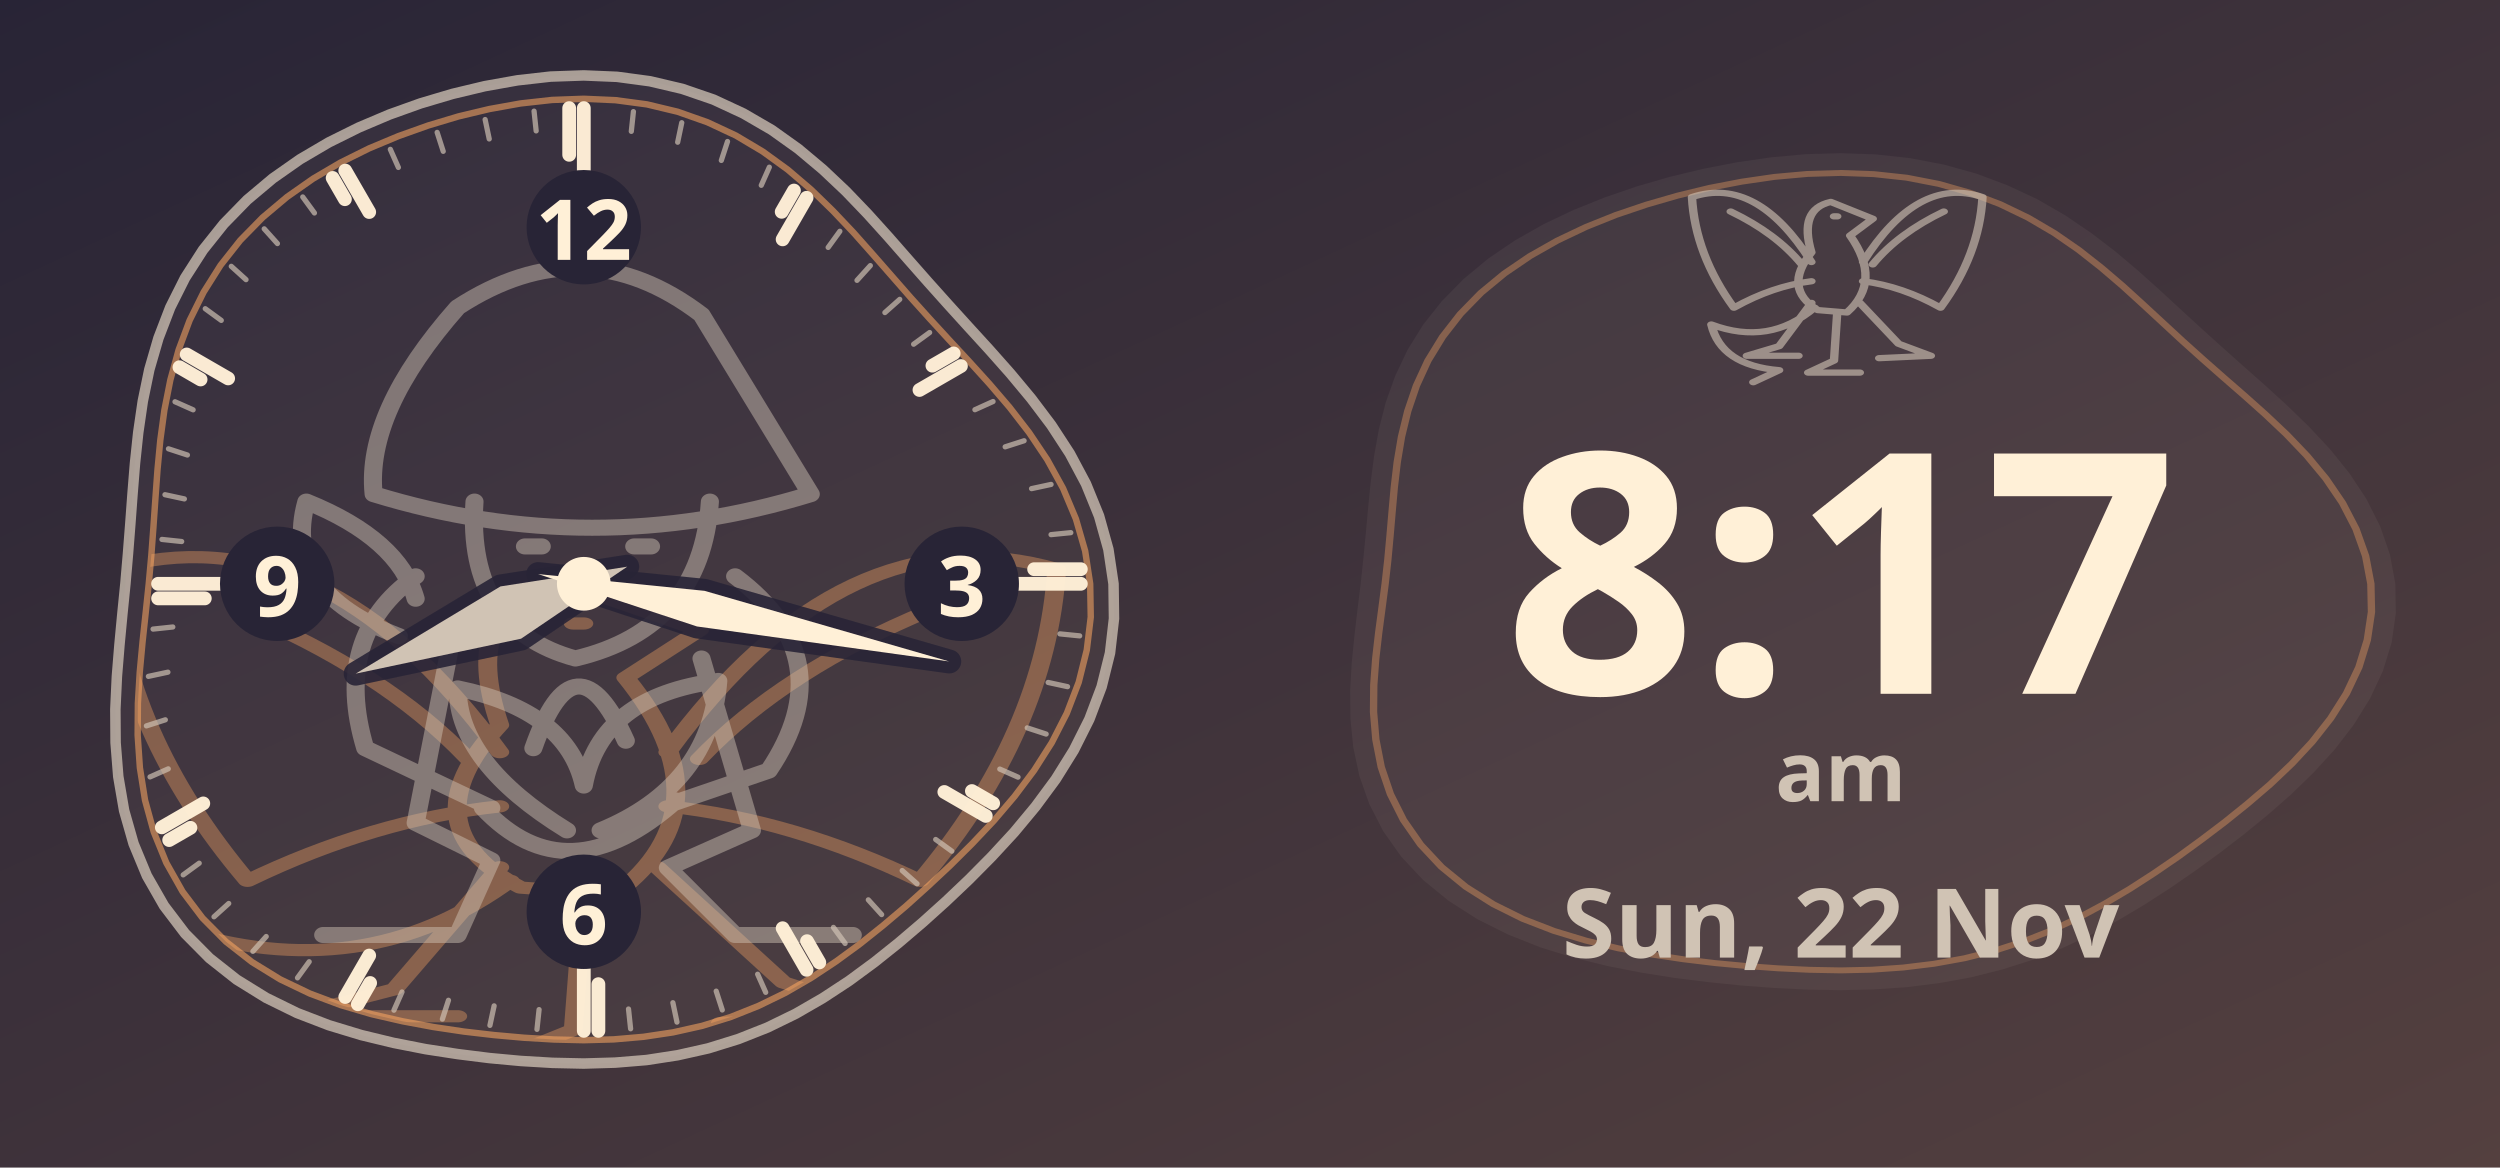
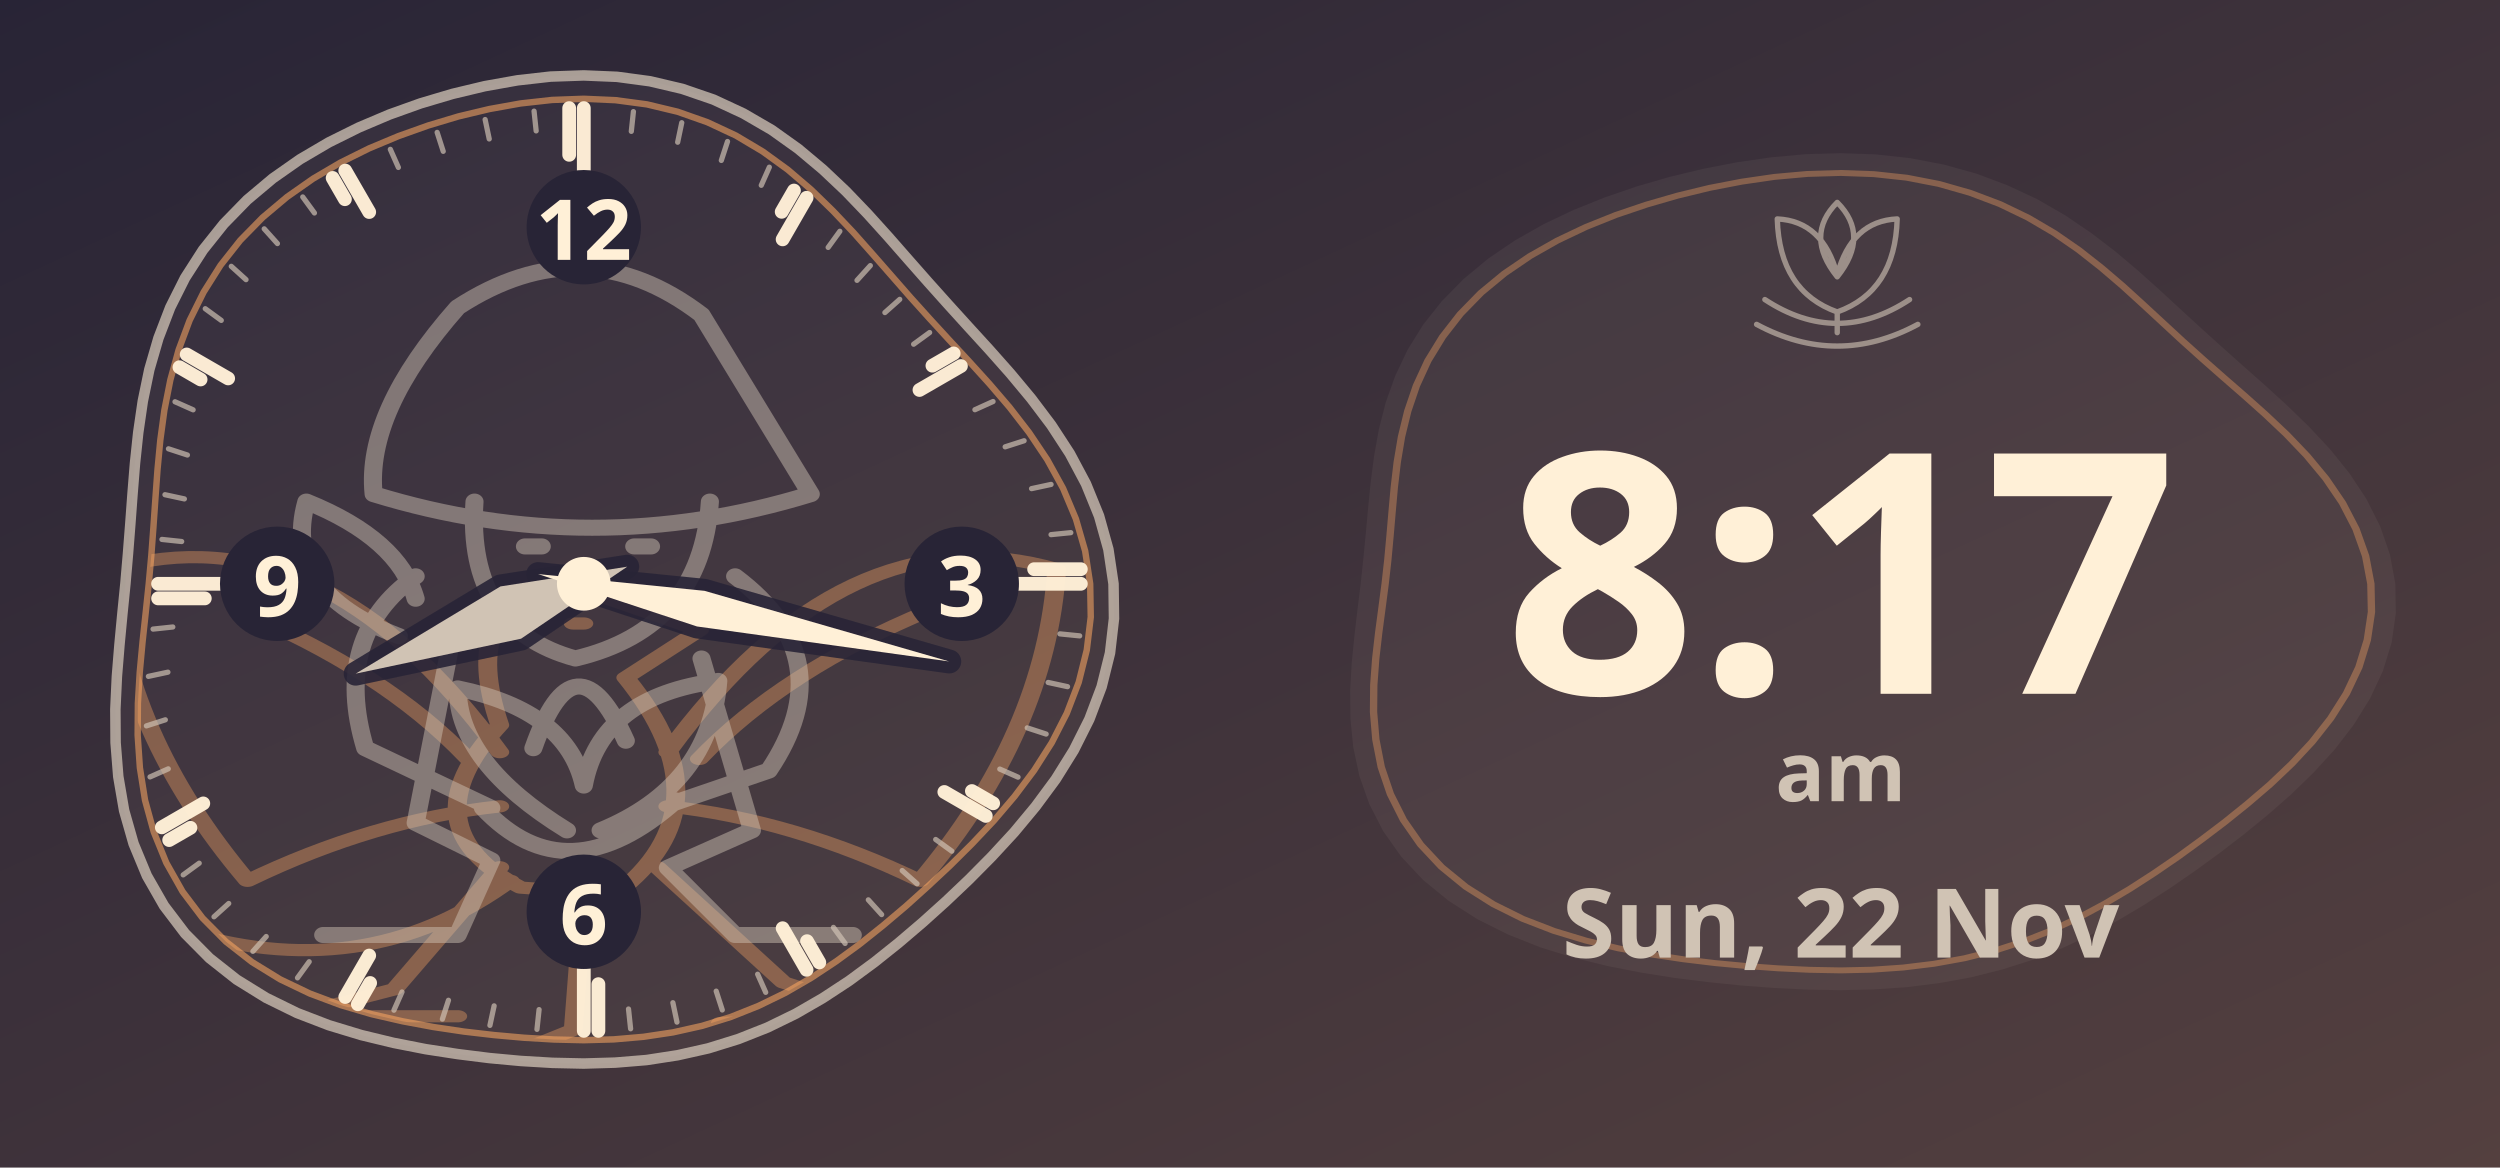
<svg xmlns="http://www.w3.org/2000/svg" width="364" height="170" viewBox="0 0 364 170">
  <defs>
    <linearGradient id="paint" x1="0" y1="0" x2="1" y2="1">
      <stop stop-color="#282436" />
      <stop offset="1" stop-color="#54403F" />
    </linearGradient>
    <clipPath id="face">
      <path d="M 93.37 50 L 93.42 52.85 L 93.08 55.67 L 92.39 58.43 L 91.37 61.09 L 90.08 63.61 L 88.57 65.98 L 86.9 68.2 L 85.13 70.28 L 83.28 72.24 L 81.41 74.1 L 79.51 75.88 L 77.6 77.6 L 75.65 79.25 L 73.66 80.84 L 71.61 82.34 L 69.48 83.75 L 67.27 85.03 L 64.97 86.15 L 62.59 87.1 L 60.14 87.86 L 57.64 88.42 L 55.11 88.8 L 52.56 89.02 L 50 89.09 L 47.44 89.03 L 44.88 88.88 L 42.31 88.65 L 39.72 88.35 L 37.11 87.96 L 34.48 87.47 L 31.82 86.86 L 29.17 86.08 L 26.55 85.1 L 24 83.88 L 21.59 82.4 L 19.35 80.65 L 17.35 78.63 L 15.64 76.37 L 14.24 73.89 L 13.17 71.26 L 12.42 68.53 L 11.98 65.75 L 11.79 62.97 L 11.81 60.23 L 11.97 57.56 L 12.21 54.97 L 12.48 52.46 L 12.74 50 L 12.96 47.57 L 13.14 45.15 L 13.31 42.7 L 13.49 40.22 L 13.73 37.69 L 14.08 35.12 L 14.59 32.54 L 15.3 29.96 L 16.24 27.44 L 17.44 25.02 L 18.89 22.72 L 20.58 20.58 L 22.49 18.63 L 24.58 16.87 L 26.82 15.3 L 29.17 13.92 L 31.61 12.71 L 34.12 11.66 L 36.67 10.75 L 39.27 9.97 L 41.91 9.34 L 44.58 8.86 L 47.28 8.56 L 50 8.46 L 52.72 8.58 L 55.41 8.94 L 58.04 9.57 L 60.59 10.47 L 63.03 11.61 L 65.33 12.98 L 67.48 14.54 L 69.48 16.25 L 71.34 18.06 L 73.09 19.91 L 74.75 21.78 L 76.37 23.63 L 77.98 25.47 L 79.61 27.28 L 81.28 29.1 L 83 30.95 L 84.74 32.87 L 86.47 34.89 L 88.14 37.05 L 89.69 39.36 L 91.05 41.83 L 92.15 44.45 L 92.94 47.19 Z" transform="translate(0 0) scale(1.7 1.7)" />
    </clipPath>
  </defs>
  <rect width="364" height="170" fill="url(#paint)" />
  <g font-family="ui-rounded,system-ui,sans-serif" style="font-variant-numeric:tabular-nums">
    <path d="M 95.37 50 L 95.41 52.98 L 95.07 55.93 L 94.35 58.82 L 93.3 61.6 L 91.97 64.25 L 90.42 66.74 L 88.69 69.08 L 86.86 71.28 L 84.95 73.35 L 83 75.32 L 81.02 77.2 L 79.01 79.01 L 76.97 80.75 L 74.88 82.42 L 72.72 84.01 L 70.48 85.48 L 68.16 86.82 L 65.74 88 L 63.24 88.99 L 60.66 89.79 L 58.03 90.38 L 55.37 90.79 L 52.69 91.01 L 50 91.09 L 47.31 91.03 L 44.62 90.87 L 41.92 90.62 L 39.21 90.28 L 36.47 89.86 L 33.71 89.32 L 30.94 88.65 L 28.17 87.81 L 25.44 86.76 L 22.79 85.46 L 20.27 83.9 L 17.94 82.06 L 15.85 79.95 L 14.05 77.58 L 12.58 75.01 L 11.44 72.26 L 10.63 69.42 L 10.13 66.51 L 9.9 63.61 L 9.88 60.75 L 10.01 57.95 L 10.23 55.24 L 10.48 52.59 L 10.74 50 L 10.96 47.44 L 11.16 44.89 L 11.35 42.31 L 11.56 39.7 L 11.84 37.04 L 12.23 34.36 L 12.79 31.65 L 13.57 28.96 L 14.58 26.33 L 15.85 23.8 L 17.39 21.4 L 19.17 19.17 L 21.17 17.12 L 23.36 15.28 L 25.7 13.64 L 28.17 12.19 L 30.73 10.92 L 33.35 9.81 L 36.03 8.85 L 38.76 8.04 L 41.52 7.38 L 44.32 6.88 L 47.15 6.56 L 50 6.46 L 52.85 6.58 L 55.67 6.96 L 58.43 7.61 L 61.11 8.53 L 63.67 9.72 L 66.1 11.13 L 68.37 12.75 L 70.48 14.52 L 72.46 16.39 L 74.31 18.32 L 76.07 20.27 L 77.78 22.22 L 79.48 24.15 L 81.19 26.06 L 82.94 27.99 L 84.73 29.95 L 86.53 31.98 L 88.32 34.13 L 90.04 36.41 L 91.63 38.85 L 93.01 41.44 L 94.13 44.19 L 94.93 47.05 Z" transform="translate(0 0) scale(1.7 1.7)" fill="#FFF0D7" opacity="0.045" />
    <g clip-path="url(#face)">
      <path d="M 42 49 Q 25 13 5 22 Q 6 46 18 68 Q 30 59 42 57 M 58 49 Q 75 13 95 22 Q 94 46 82 68 Q 70 59 58 57 M 42 45 Q 38 27 48 24 L 61 31 L 54 38 Q 64 57 53 70 L 44 69 Q 33 60 42 45 Z M 49 30 L 50 30 M 42 66 L 32 84 L 22 88 L 38 88 M 50 70 L 49 90 L 41 95 L 57 95 M 57 66 L 69 83 L 79 88 L 63 89 M 43 68 Q 29 84 11 75 Q 14 92 32 94 L 24 99 M 17 28 Q 31 37 39 50 M 83 28 Q 69 37 61 50" transform="translate(8.5 61.2) scale(1.53 0.986)" fill="none" stroke="#FFAA63" stroke-width="1.8" stroke-linecap="round" stroke-linejoin="round" opacity="0.36" />
      <path d="M 25 38 Q 24 27 35 13 Q 50 2 64 14 L 77 38 Q 51 47 25 38 Z M 37 39 Q 36 56 49 60 Q 64 56 65 39 M 43 45 L 45 45 M 56 45 L 58 45 M 30 49 Q 20 57 24 72 L 39 80 M 68 49 Q 81 60 72 75 L 59 80 M 34 59 L 30 82 L 39 87 L 35 97 L 19 97 M 64 60 L 70 83 L 60 88 L 68 97 L 82 97 M 38 80 Q 48 92 61 79 M 48 83 Q 35 74 35 64 Q 48 67 50 77 Q 52 65 66 63 Q 65 77 52 83 M 44 72 Q 49 56 55 71 M 28 57 Q 14 51 17 39 Q 28 44 30 52" transform="translate(23.8 30.6) scale(1.224 1.088)" fill="none" stroke="#D0C3B4" stroke-width="2.15" stroke-linecap="round" stroke-linejoin="round" opacity="0.47" />
    </g>
    <path d="M 95.37 50 L 95.41 52.98 L 95.07 55.93 L 94.35 58.82 L 93.3 61.6 L 91.97 64.25 L 90.42 66.74 L 88.69 69.08 L 86.86 71.28 L 84.95 73.35 L 83 75.32 L 81.02 77.2 L 79.01 79.01 L 76.97 80.75 L 74.88 82.42 L 72.72 84.01 L 70.48 85.48 L 68.16 86.82 L 65.74 88 L 63.24 88.99 L 60.66 89.79 L 58.03 90.38 L 55.37 90.79 L 52.69 91.01 L 50 91.09 L 47.31 91.03 L 44.62 90.87 L 41.92 90.62 L 39.21 90.28 L 36.47 89.86 L 33.71 89.32 L 30.94 88.65 L 28.17 87.81 L 25.44 86.76 L 22.79 85.46 L 20.27 83.9 L 17.94 82.06 L 15.85 79.95 L 14.05 77.58 L 12.58 75.01 L 11.44 72.26 L 10.63 69.42 L 10.13 66.51 L 9.9 63.61 L 9.88 60.75 L 10.01 57.95 L 10.23 55.24 L 10.48 52.59 L 10.74 50 L 10.96 47.44 L 11.16 44.89 L 11.35 42.31 L 11.56 39.7 L 11.84 37.04 L 12.23 34.36 L 12.79 31.65 L 13.57 28.96 L 14.58 26.33 L 15.85 23.8 L 17.39 21.4 L 19.17 19.17 L 21.17 17.12 L 23.36 15.28 L 25.7 13.64 L 28.17 12.19 L 30.73 10.92 L 33.35 9.81 L 36.03 8.85 L 38.76 8.04 L 41.52 7.38 L 44.32 6.88 L 47.15 6.56 L 50 6.46 L 52.85 6.58 L 55.67 6.96 L 58.43 7.61 L 61.11 8.53 L 63.67 9.72 L 66.1 11.13 L 68.37 12.75 L 70.48 14.52 L 72.46 16.39 L 74.31 18.32 L 76.07 20.27 L 77.78 22.22 L 79.48 24.15 L 81.19 26.06 L 82.94 27.99 L 84.73 29.95 L 86.53 31.98 L 88.32 34.13 L 90.04 36.41 L 91.63 38.85 L 93.01 41.44 L 94.13 44.19 L 94.93 47.05 Z" transform="translate(0 0) scale(1.7 1.7)" fill="none" stroke="#D0C3B4" stroke-width="0.9" stroke-linecap="round" stroke-linejoin="round" opacity="0.76" />
    <path d="M 93.37 50 L 93.42 52.85 L 93.08 55.67 L 92.39 58.43 L 91.37 61.09 L 90.08 63.61 L 88.57 65.98 L 86.9 68.2 L 85.13 70.28 L 83.28 72.24 L 81.41 74.1 L 79.51 75.88 L 77.6 77.6 L 75.65 79.25 L 73.66 80.84 L 71.61 82.34 L 69.48 83.75 L 67.27 85.03 L 64.97 86.15 L 62.59 87.1 L 60.14 87.86 L 57.64 88.42 L 55.11 88.8 L 52.56 89.02 L 50 89.09 L 47.44 89.03 L 44.88 88.88 L 42.31 88.65 L 39.72 88.35 L 37.11 87.96 L 34.48 87.47 L 31.82 86.86 L 29.17 86.08 L 26.55 85.1 L 24 83.88 L 21.59 82.4 L 19.35 80.65 L 17.35 78.63 L 15.64 76.37 L 14.24 73.89 L 13.17 71.26 L 12.42 68.53 L 11.98 65.75 L 11.79 62.97 L 11.81 60.23 L 11.97 57.56 L 12.21 54.97 L 12.48 52.46 L 12.74 50 L 12.96 47.57 L 13.14 45.15 L 13.31 42.7 L 13.49 40.22 L 13.73 37.69 L 14.08 35.12 L 14.59 32.54 L 15.3 29.96 L 16.24 27.44 L 17.44 25.02 L 18.89 22.72 L 20.58 20.58 L 22.49 18.63 L 24.58 16.87 L 26.82 15.3 L 29.17 13.92 L 31.61 12.71 L 34.12 11.66 L 36.67 10.75 L 39.27 9.97 L 41.91 9.34 L 44.58 8.86 L 47.28 8.56 L 50 8.46 L 52.72 8.58 L 55.41 8.94 L 58.04 9.57 L 60.59 10.47 L 63.03 11.61 L 65.33 12.98 L 67.48 14.54 L 69.48 16.25 L 71.34 18.06 L 73.09 19.91 L 74.75 21.78 L 76.37 23.63 L 77.98 25.47 L 79.61 27.28 L 81.28 29.1 L 83 30.95 L 84.74 32.87 L 86.47 34.89 L 88.14 37.05 L 89.69 39.36 L 91.05 41.83 L 92.15 44.45 L 92.94 47.19 Z" transform="translate(0 0) scale(1.7 1.7)" fill="none" stroke="#FFAA63" stroke-width="0.55" stroke-linecap="round" stroke-linejoin="round" opacity="0.55" />
    <path d="M 54.07 11.25 L 54.25 9.56 M 58.04 12.18 L 58.39 10.51 M 61.78 13.74 L 62.31 12.12 M 65.2 15.87 L 65.89 14.32 M 70.93 21.19 L 71.93 19.81 M 73.4 24.01 L 74.54 22.75 M 75.79 26.77 L 77.06 25.64 M 78.25 29.48 L 79.62 28.48 M 83.5 35.09 L 85.05 34.39 M 86.09 38.27 L 87.71 37.75 M 88.35 41.85 L 90.02 41.49 M 90.02 45.79 L 91.71 45.62 M 90.78 54.29 L 92.47 54.46 M 89.77 58.45 L 91.43 58.81 M 87.98 62.34 L 89.6 62.87 M 85.63 65.87 L 87.19 66.56 M 80.14 71.9 L 81.52 72.9 M 77.27 74.56 L 78.54 75.69 M 74.37 77.07 L 75.51 78.33 M 71.38 79.43 L 72.38 80.8 M 64.89 83.44 L 65.58 84.99 M 61.34 84.89 L 61.86 86.5 M 57.63 85.88 L 57.98 87.54 M 53.83 86.42 L 54.01 88.11 M 46.17 86.47 L 45.99 88.16 M 42.32 86.15 L 41.96 87.82 M 38.41 85.67 L 37.89 87.28 M 34.43 84.96 L 33.74 86.52 M 26.48 82.37 L 25.48 83.75 M 22.8 80.21 L 21.66 81.48 M 19.59 77.38 L 18.33 78.52 M 17.06 73.93 L 15.69 74.93 M 14.41 65.85 L 12.85 66.54 M 14.16 61.65 L 12.54 62.17 M 14.38 57.57 L 12.71 57.93 M 14.8 53.7 L 13.11 53.88 M 15.56 46.38 L 13.87 46.2 M 15.79 42.73 L 14.13 42.37 M 16.05 38.97 L 14.43 38.44 M 16.54 35.1 L 14.99 34.41 M 18.95 27.44 L 17.58 26.44 M 21.07 23.95 L 19.81 22.81 M 23.76 20.86 L 22.63 19.6 M 26.93 18.24 L 25.93 16.87 M 34.12 14.34 L 33.43 12.79 M 37.96 12.96 L 37.44 11.34 M 41.9 11.9 L 41.55 10.24 M 45.92 11.21 L 45.74 9.52" transform="translate(0 0) scale(1.7 1.7)" fill="none" stroke="#D0C3B4" stroke-width="0.45" stroke-linecap="round" stroke-linejoin="round" opacity="0.68" />
    <path d="M 50 15.26 L 50 9.26 M 48.75 13.26 L 48.75 9.26 M 67.03 20.5 L 69.08 16.94 M 66.95 18.14 L 68 16.32 M 78.75 33.4 L 82.3 31.35 M 79.86 31.32 L 81.68 30.27 M 86.57 50 L 92.57 50 M 88.57 48.75 L 92.57 48.75 M 80.88 67.83 L 84.43 69.88 M 83.24 67.75 L 85.06 68.8 M 67.03 79.5 L 69.08 83.06 M 69.12 80.61 L 70.17 82.43 M 50 82.29 L 50 88.29 M 51.25 84.29 L 51.25 88.29 M 31.62 81.84 L 29.57 85.39 M 31.7 84.19 L 30.65 86.01 M 17.41 68.81 L 13.86 70.86 M 16.31 70.9 L 14.49 71.95 M 19.54 50 L 13.54 50 M 17.54 51.25 L 13.54 51.25 M 19.54 32.41 L 15.99 30.36 M 17.18 32.5 L 15.37 31.45 M 31.62 18.16 L 29.57 14.61 M 29.54 17.06 L 28.49 15.24" transform="translate(0 0) scale(1.7 1.7)" fill="none" stroke="#FFF0D7" stroke-width="1.18" stroke-linecap="round" stroke-linejoin="round" opacity="0.97" />
    <circle cx="85" cy="33.082" r="8.33" fill="#282436" />
    <text x="85" y="33.082" font-size="12.24" font-weight="650" fill="#FFF0D7" text-anchor="middle" dominant-baseline="central" alignment-baseline="central">12</text>
    <circle cx="140.029" cy="85" r="8.33" fill="#282436" />
    <text x="140.029" y="85" font-size="12.24" font-weight="650" fill="#FFF0D7" text-anchor="middle" dominant-baseline="central" alignment-baseline="central">3</text>
    <circle cx="85" cy="132.753" r="8.33" fill="#282436" />
    <text x="85" y="132.753" font-size="12.24" font-weight="650" fill="#FFF0D7" text-anchor="middle" dominant-baseline="central" alignment-baseline="central">6</text>
    <circle cx="40.358" cy="85" r="8.33" fill="#282436" />
    <text x="40.358" y="85" font-size="12.24" font-weight="650" fill="#FFF0D7" text-anchor="middle" dominant-baseline="central" alignment-baseline="central">9</text>
    <path d="M 53.722 48.534 L 44.629 54.701 L 30.461 57.697 L 42.866 50.225 Z" transform="translate(0 0) scale(1.7 1.7)" fill="none" stroke="#282436" stroke-width="2.05" stroke-linecap="round" stroke-linejoin="round" opacity="0.9" />
    <path d="M 46.087 49.168 L 60.341 50.603 L 81.301 56.653 L 59.692 53.655 Z" transform="translate(0 0) scale(1.7 1.7)" fill="none" stroke="#282436" stroke-width="2.05" stroke-linecap="round" stroke-linejoin="round" opacity="0.9" />
    <path d="M 53.722 48.534 L 44.629 54.701 L 30.461 57.697 L 42.866 50.225 Z" transform="translate(0 0) scale(1.7 1.7)" fill="#D0C3B4" opacity="1" />
    <path d="M 46.087 49.168 L 60.341 50.603 L 81.301 56.653 L 59.692 53.655 Z" transform="translate(0 0) scale(1.7 1.7)" fill="#FFF0D7" opacity="1" />
    <circle cx="85" cy="85" r="3.91" fill="#FFF0D7" />
    <path d="M 95.37 50 L 95.41 52.98 L 95.07 55.93 L 94.35 58.82 L 93.3 61.6 L 91.97 64.25 L 90.42 66.74 L 88.69 69.08 L 86.86 71.28 L 84.95 73.35 L 83 75.32 L 81.02 77.2 L 79.01 79.01 L 76.97 80.75 L 74.88 82.42 L 72.72 84.01 L 70.48 85.48 L 68.16 86.82 L 65.74 88 L 63.24 88.99 L 60.66 89.79 L 58.03 90.38 L 55.37 90.79 L 52.69 91.01 L 50 91.09 L 47.31 91.03 L 44.62 90.87 L 41.92 90.62 L 39.21 90.28 L 36.47 89.86 L 33.71 89.32 L 30.94 88.65 L 28.17 87.81 L 25.44 86.76 L 22.79 85.46 L 20.27 83.9 L 17.94 82.06 L 15.85 79.95 L 14.05 77.58 L 12.58 75.01 L 11.44 72.26 L 10.63 69.42 L 10.13 66.51 L 9.9 63.61 L 9.88 60.75 L 10.01 57.95 L 10.23 55.24 L 10.48 52.59 L 10.74 50 L 10.96 47.44 L 11.16 44.89 L 11.35 42.31 L 11.56 39.7 L 11.84 37.04 L 12.23 34.36 L 12.79 31.65 L 13.57 28.96 L 14.58 26.33 L 15.85 23.8 L 17.39 21.4 L 19.17 19.17 L 21.17 17.12 L 23.36 15.28 L 25.7 13.64 L 28.17 12.19 L 30.73 10.92 L 33.35 9.81 L 36.03 8.85 L 38.76 8.04 L 41.52 7.38 L 44.32 6.88 L 47.15 6.56 L 50 6.46 L 52.85 6.58 L 55.67 6.96 L 58.43 7.61 L 61.11 8.53 L 63.67 9.72 L 66.1 11.13 L 68.37 12.75 L 70.48 14.52 L 72.46 16.39 L 74.31 18.32 L 76.07 20.27 L 77.78 22.22 L 79.48 24.15 L 81.19 26.06 L 82.94 27.99 L 84.73 29.95 L 86.53 31.98 L 88.32 34.13 L 90.04 36.41 L 91.63 38.85 L 93.01 41.44 L 94.13 44.19 L 94.93 47.05 Z" transform="translate(179 13) scale(1.78 1.44)" fill="#FFF0D7" opacity="0.052" />
    <path d="M 93.37 50 L 93.42 52.85 L 93.08 55.67 L 92.39 58.43 L 91.37 61.09 L 90.08 63.61 L 88.57 65.98 L 86.9 68.2 L 85.13 70.28 L 83.28 72.24 L 81.41 74.1 L 79.51 75.88 L 77.6 77.6 L 75.65 79.25 L 73.66 80.84 L 71.61 82.34 L 69.48 83.75 L 67.27 85.03 L 64.97 86.15 L 62.59 87.1 L 60.14 87.86 L 57.64 88.42 L 55.11 88.8 L 52.56 89.02 L 50 89.09 L 47.44 89.03 L 44.88 88.88 L 42.31 88.65 L 39.72 88.35 L 37.11 87.96 L 34.48 87.47 L 31.82 86.86 L 29.17 86.08 L 26.55 85.1 L 24 83.88 L 21.59 82.4 L 19.35 80.65 L 17.35 78.63 L 15.64 76.37 L 14.24 73.89 L 13.17 71.26 L 12.42 68.53 L 11.98 65.75 L 11.79 62.97 L 11.81 60.23 L 11.97 57.56 L 12.21 54.97 L 12.48 52.46 L 12.74 50 L 12.96 47.57 L 13.14 45.15 L 13.31 42.7 L 13.49 40.22 L 13.73 37.69 L 14.08 35.12 L 14.59 32.54 L 15.3 29.96 L 16.24 27.44 L 17.44 25.02 L 18.89 22.72 L 20.58 20.58 L 22.49 18.63 L 24.58 16.87 L 26.82 15.3 L 29.17 13.92 L 31.61 12.71 L 34.12 11.66 L 36.67 10.75 L 39.27 9.97 L 41.91 9.34 L 44.58 8.86 L 47.28 8.56 L 50 8.46 L 52.72 8.58 L 55.41 8.94 L 58.04 9.57 L 60.59 10.47 L 63.03 11.61 L 65.33 12.98 L 67.48 14.54 L 69.48 16.25 L 71.34 18.06 L 73.09 19.91 L 74.75 21.78 L 76.37 23.63 L 77.98 25.47 L 79.61 27.28 L 81.28 29.1 L 83 30.95 L 84.74 32.87 L 86.47 34.89 L 88.14 37.05 L 89.69 39.36 L 91.05 41.83 L 92.15 44.45 L 92.94 47.19 Z" transform="translate(179 13) scale(1.78 1.44)" fill="none" stroke="#FFAA63" stroke-width="0.6" stroke-linecap="round" stroke-linejoin="round" opacity="0.35" />
-     <path d="M 42 49 Q 25 13 5 22 Q 6 46 18 68 Q 30 59 42 57 M 58 49 Q 75 13 95 22 Q 94 46 82 68 Q 70 59 58 57 M 42 45 Q 38 27 48 24 L 61 31 L 54 38 Q 64 57 53 70 L 44 69 Q 33 60 42 45 Z M 49 30 L 50 30 M 42 66 L 32 84 L 22 88 L 38 88 M 50 70 L 49 90 L 41 95 L 57 95 M 57 66 L 69 83 L 79 88 L 63 89 M 43 68 Q 29 84 11 75 Q 14 92 32 94 L 24 99 M 17 28 Q 31 37 39 50 M 83 28 Q 69 37 61 50" transform="translate(244 21) scale(0.47 0.35)" fill="none" stroke="#D0C3B4" stroke-width="2.6" stroke-linecap="round" stroke-linejoin="round" opacity="0.62" />
+     <path d="M 50 73 Q 22 63 21 28 Q 43 29 50 55 Q 57 29 79 28 Q 78 63 50 73 Z M 50 56 Q 34 36 50 20 Q 66 36 50 56 Z M 50 73 L 50 83 M 15 67 Q 50 90 85 67 M 11 79 Q 50 100 89 79" transform="translate(252.45 23.45) scale(0.301 0.301)" fill="none" stroke="#D0C3B4" stroke-width="2.6" stroke-linecap="round" stroke-linejoin="round" opacity="0.62" />
    <text x="268" y="82" font-size="49" font-weight="650" fill="#FFF0D7" text-anchor="middle" dominant-baseline="central" alignment-baseline="central">8:17</text>
    <text x="268" y="112" font-size="12" font-weight="600" fill="#D0C3B4" text-anchor="middle" dominant-baseline="central" alignment-baseline="central">am</text>
    <text x="268" y="134" font-size="14" font-weight="600" fill="#D0C3B4" text-anchor="middle" dominant-baseline="central" alignment-baseline="central">Sun, 22 Nov</text>
  </g>
</svg>
